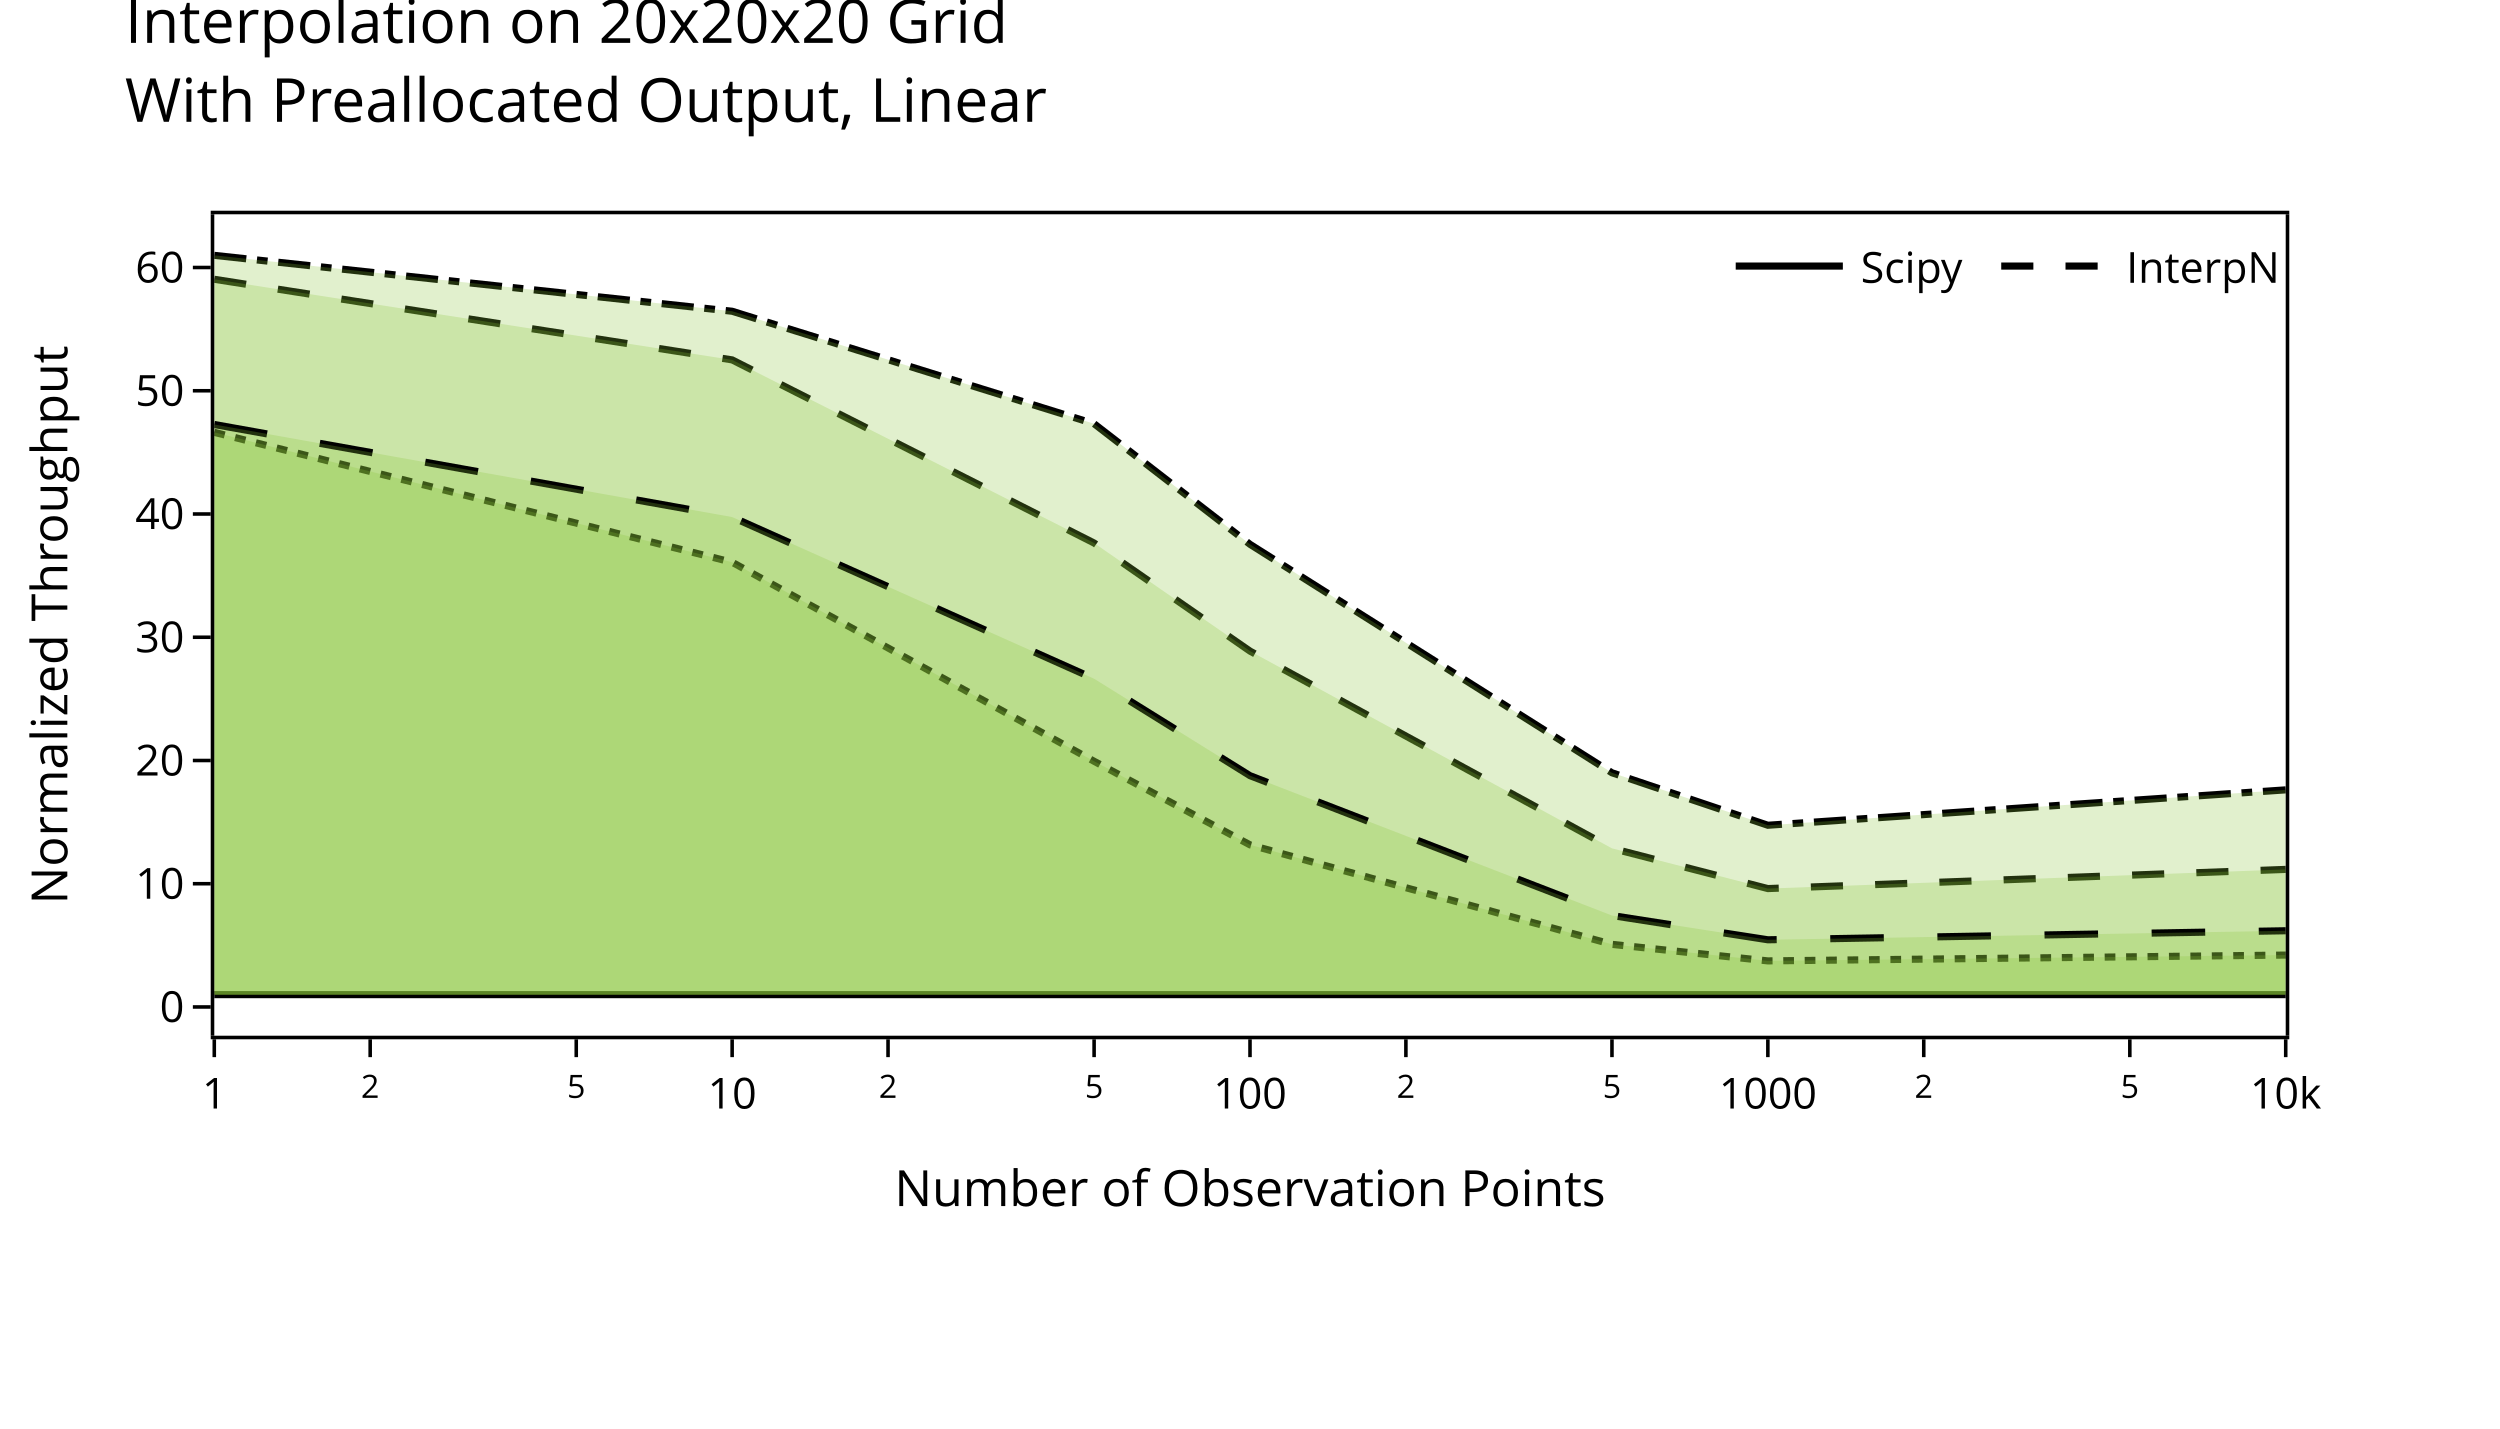
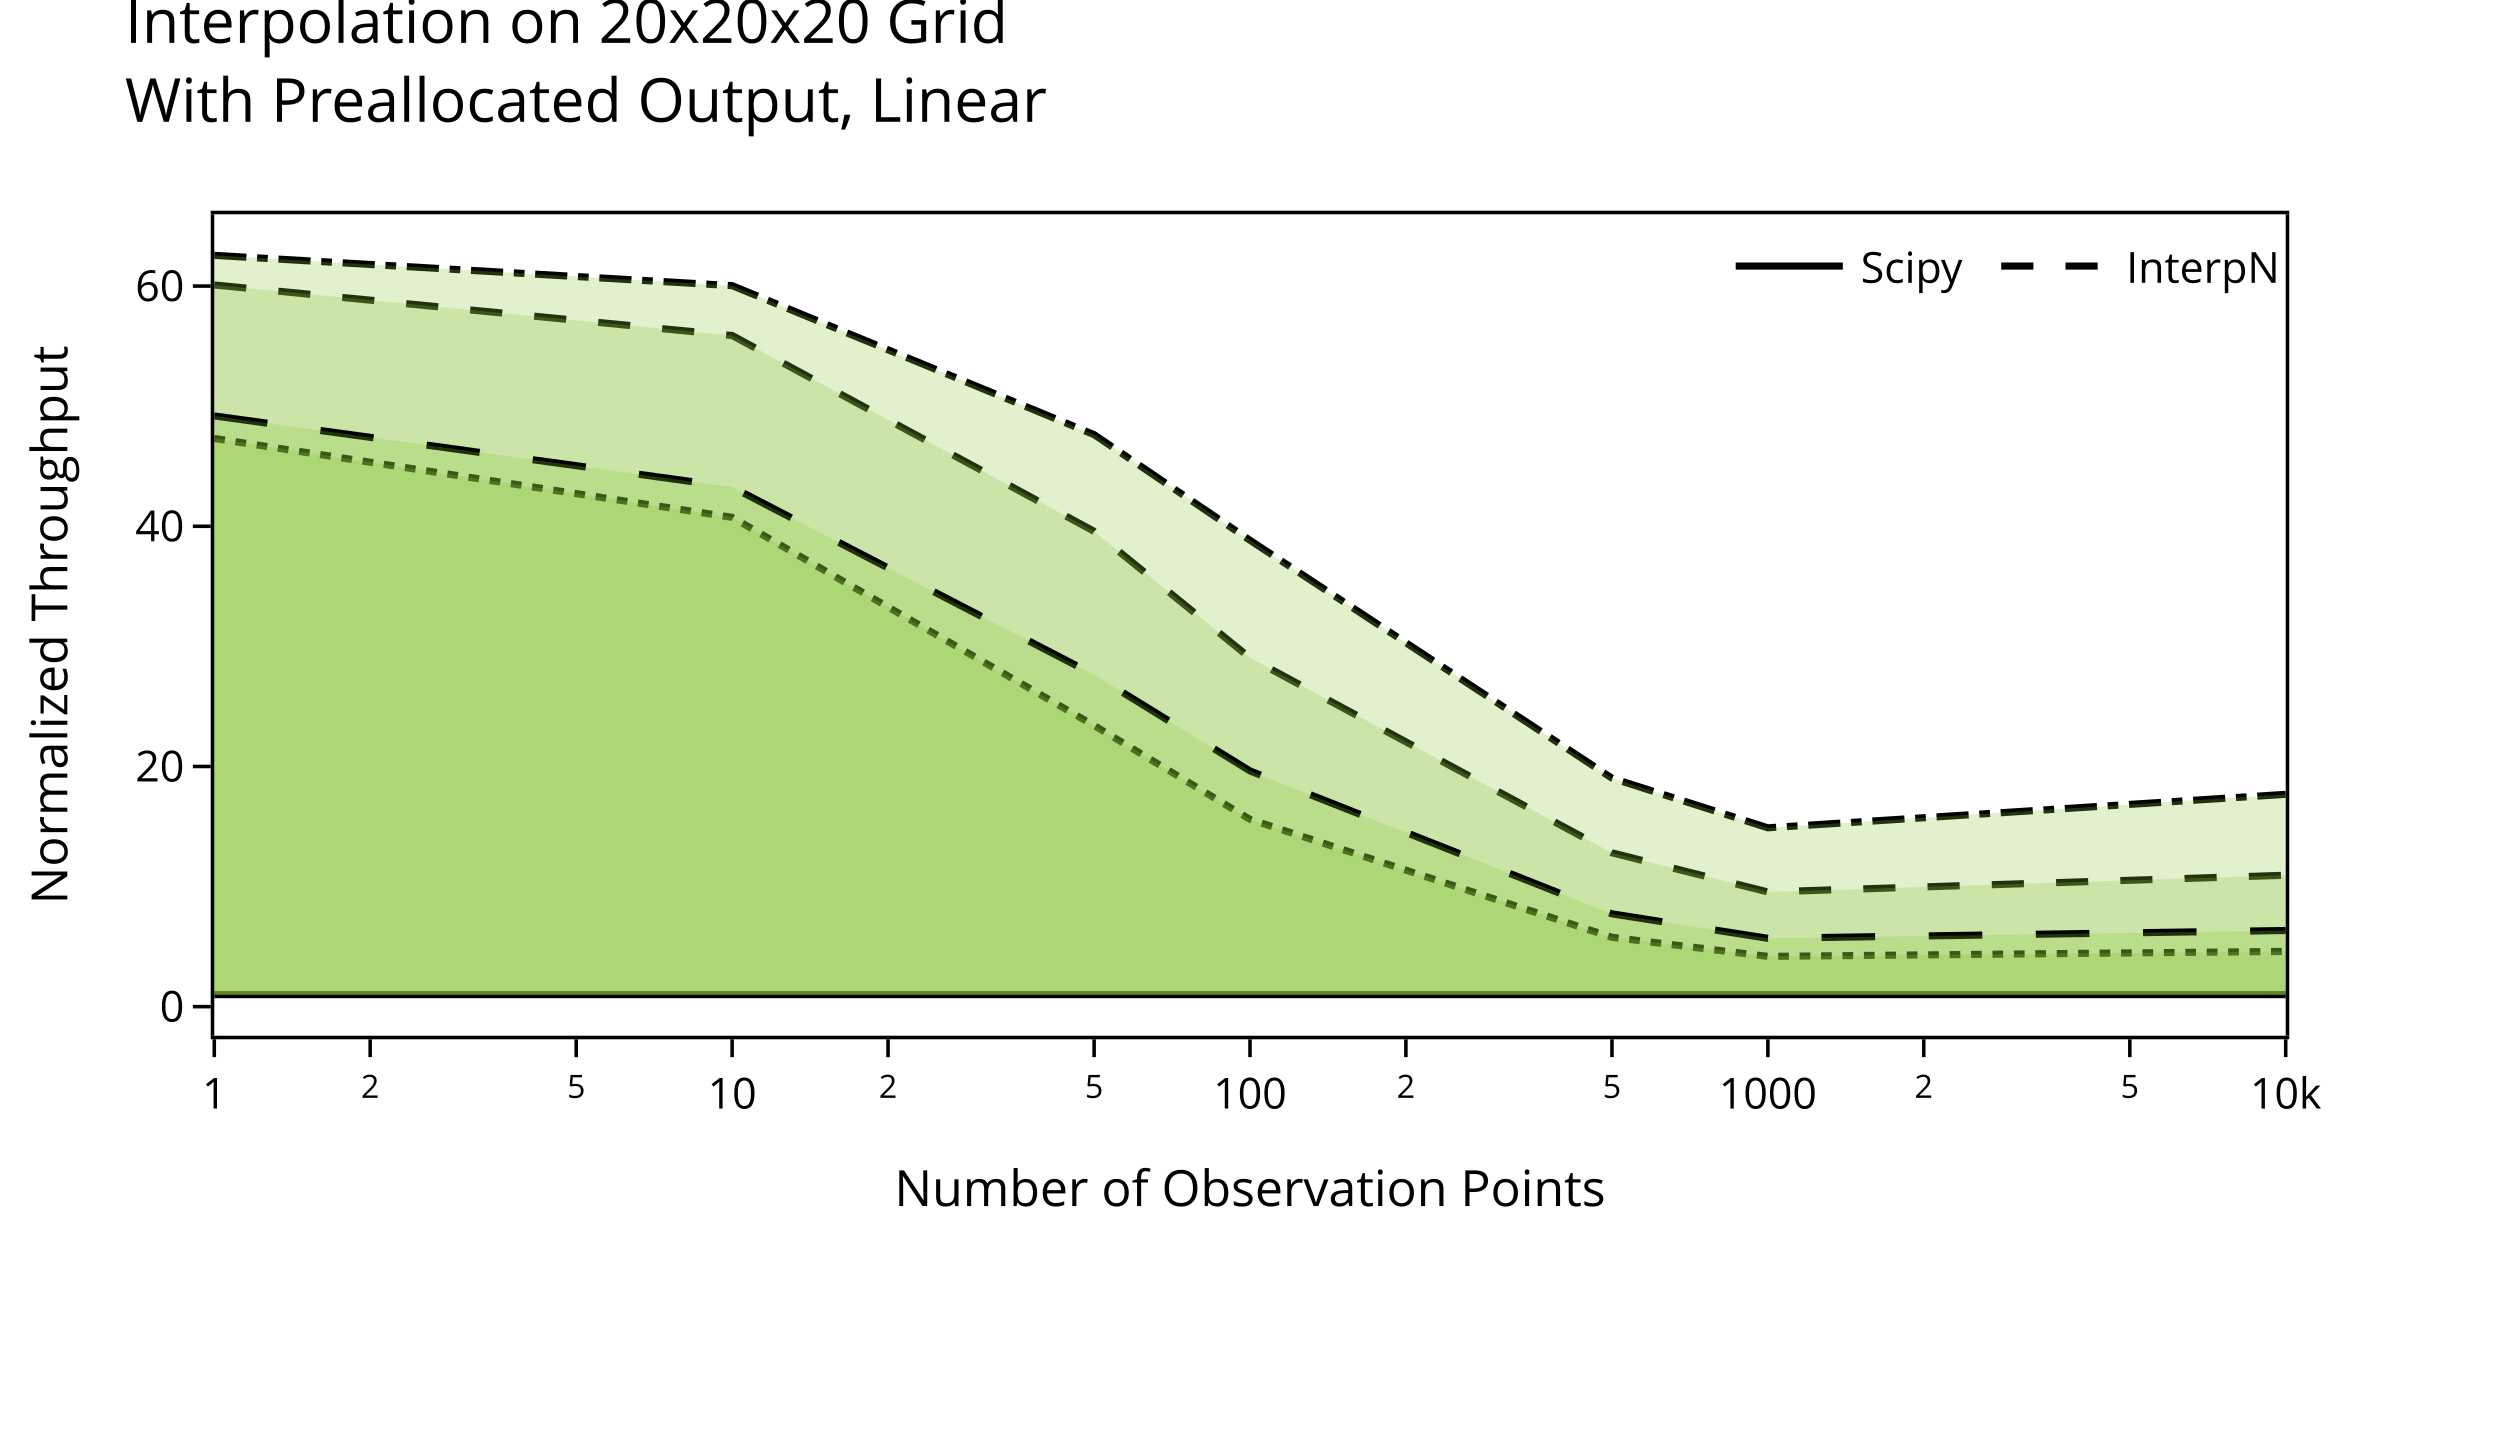
<svg xmlns="http://www.w3.org/2000/svg" class="main-svg" width="700" height="400" style="" viewBox="0 0 700 400">
  <rect x="0" y="0" width="700" height="400" style="fill: rgb(0, 0, 0); fill-opacity: 0;" />
-   <defs id="defs-2c59ed">
+   <defs id="defs-7daf65">
    <g class="clips">
-       <clipPath id="clip2c59edxyplot" class="plotclip">
+       <clipPath id="clip7daf65xyplot" class="plotclip">
        <rect width="580" height="230" />
      </clipPath>
-       <clipPath class="axesclip" id="clip2c59edx">
+       <clipPath class="axesclip" id="clip7daf65x">
        <rect x="60" y="0" width="580" height="400" />
      </clipPath>
-       <clipPath class="axesclip" id="clip2c59edy">
+       <clipPath class="axesclip" id="clip7daf65y">
        <rect x="0" y="60" width="700" height="230" />
      </clipPath>
-       <clipPath class="axesclip" id="clip2c59edxy">
+       <clipPath class="axesclip" id="clip7daf65xy">
        <rect x="60" y="60" width="580" height="230" />
      </clipPath>
    </g>
    <g class="gradients" />
    <g class="patterns" />
  </defs>
  <g class="bglayer">
    <rect class="bg" x="60" y="60" width="580" height="230" style="fill: rgb(0, 0, 0); fill-opacity: 0; stroke-width: 0;" />
  </g>
  <g class="layer-below">
    <g class="imagelayer" />
    <g class="shapelayer" />
  </g>
  <g class="cartesianlayer">
    <g class="subplot xy">
      <g class="layer-subplot">
        <g class="shapelayer" />
        <g class="imagelayer" />
      </g>
      <g class="minor-gridlayer">
        <g class="x" />
        <g class="y" />
      </g>
      <g class="gridlayer">
        <g class="x" />
        <g class="y" />
      </g>
      <g class="zerolinelayer" />
      <g class="layer-between">
        <g class="shapelayer" />
        <g class="imagelayer" />
      </g>
      <path class="xlines-below" />
      <path class="ylines-below" />
      <g class="overlines-below" />
      <g class="xaxislayer-below" />
      <g class="yaxislayer-below" />
      <g class="overaxes-below" />
      <g class="overplot">
-         <g class="xy" transform="translate(60,60)" clip-path="url(#clip2c59edxyplot)">
+         <g class="xy" transform="translate(60,60)" clip-path="url(#clip7daf65xyplot)">
          <g class="scatterlayer mlayer">
-             <g class="trace scatter traceb86ae7" style="stroke-miterlimit: 2; opacity: 1;">
+             <g class="trace scatter tracee3eadf" style="stroke-miterlimit: 2; opacity: 1;">
              <g class="fills" />
              <g class="errorbars" />
              <g class="lines">
                <path class="js-line" d="M0,218.5L580,218.5" style="vector-effect: none; fill: none; stroke: rgb(0, 0, 0); stroke-opacity: 1; stroke-width: 2px; opacity: 1;" />
              </g>
              <g class="points" />
              <g class="text" />
            </g>
-             <g class="trace scatter tracedc1584" style="stroke-miterlimit: 2; opacity: 1;">
-               <g class="fills" />
-               <g class="errorbars" />
-               <g class="lines">
-                 <path class="js-line" d="M0,18.2L145,40.77L246.35,92.05L290,122.31L391.35,177.54L435,188.8L580,183.43" style="vector-effect: none; fill: none; stroke: rgb(0, 0, 0); stroke-opacity: 1; stroke-dasharray: 9px, 9px; stroke-width: 2px; opacity: 1;" />
-               </g>
-               <g class="points" />
-               <g class="text" />
-             </g>
-             <g class="trace scatter trace0d46cb" style="stroke-miterlimit: 2; opacity: 1;">
+             <g class="trace scatter trace5f4429" style="stroke-miterlimit: 2; opacity: 1;">
+               <g class="fills" />
+               <g class="errorbars" />
+               <g class="lines">
+                 <path class="js-line" d="M0,19.79L145,33.94L246.35,88.77L290,124.21L391.35,178.8L435,189.74L580,185.07" style="vector-effect: none; fill: none; stroke: rgb(0, 0, 0); stroke-opacity: 1; stroke-dasharray: 9px, 9px; stroke-width: 2px; opacity: 1;" />
+               </g>
+               <g class="points" />
+               <g class="text" />
+             </g>
+             <g class="trace scatter trace7aad45" style="stroke-miterlimit: 2; opacity: 1;">
              <g class="fills">
                <g>
-                   <path class="js-fill" d="M0,18.2L145,40.77L246.35,92.05L290,122.31L391.35,177.54L435,188.8L580,183.43L580,218.5L435,218.5L0,218.5Z" style="fill: rgb(139, 196, 59); fill-opacity: 0.25; stroke-width: 0;" />
+                   <path class="js-fill" d="M0,19.79L145,33.94L246.35,88.77L290,124.21L391.35,178.8L435,189.74L580,185.07L580,218.5L435,218.5L0,218.5Z" style="fill: rgb(139, 196, 59); fill-opacity: 0.25; stroke-width: 0;" />
                </g>
              </g>
              <g class="errorbars" />
              <g class="lines">
-                 <path class="js-line" d="M0,18.2L145,40.77L246.35,92.05L290,122.31L391.35,177.54L435,188.8L580,183.43L580,218.5L435,218.5L0,218.5" style="vector-effect: none; fill: none; stroke: rgb(0, 204, 150); stroke-opacity: 1; stroke-width: 0px; opacity: 1;" />
-               </g>
-               <g class="points" />
-               <g class="text" />
-             </g>
-             <g class="trace scatter trace9f5bbf" style="stroke-miterlimit: 2; opacity: 1;">
-               <g class="fills" />
-               <g class="errorbars" />
-               <g class="lines">
-                 <path class="js-line" d="M0,61.06L145,97.43L246.35,153.16L290,176.56L391.35,204.42L435,209.05L580,207.42" style="vector-effect: none; fill: none; stroke: rgb(0, 0, 0); stroke-opacity: 1; stroke-dasharray: 3px, 3px; stroke-width: 2px; opacity: 1;" />
-               </g>
-               <g class="points" />
-               <g class="text" />
-             </g>
-             <g class="trace scatter trace67e36e" style="stroke-miterlimit: 2; opacity: 1;">
+                 <path class="js-line" d="M0,19.79L145,33.94L246.35,88.77L290,124.21L391.35,178.8L435,189.74L580,185.07L580,218.5L435,218.5L0,218.5" style="vector-effect: none; fill: none; stroke: rgb(0, 204, 150); stroke-opacity: 1; stroke-width: 0px; opacity: 1;" />
+               </g>
+               <g class="points" />
+               <g class="text" />
+             </g>
+             <g class="trace scatter trace6aef69" style="stroke-miterlimit: 2; opacity: 1;">
+               <g class="fills" />
+               <g class="errorbars" />
+               <g class="lines">
+                 <path class="js-line" d="M0,62.77L145,84.86L246.35,143.15L290,169.43L391.35,202.44L435,207.79L580,206.4" style="vector-effect: none; fill: none; stroke: rgb(0, 0, 0); stroke-opacity: 1; stroke-dasharray: 3px, 3px; stroke-width: 2px; opacity: 1;" />
+               </g>
+               <g class="points" />
+               <g class="text" />
+             </g>
+             <g class="trace scatter traceee9974" style="stroke-miterlimit: 2; opacity: 1;">
              <g class="fills">
                <g>
-                   <path class="js-fill" d="M0,61.06L145,97.43L246.35,153.16L290,176.56L391.35,204.42L435,209.05L580,207.42L580,218.5L435,218.5L0,218.5Z" style="fill: rgb(139, 196, 59); fill-opacity: 0.25; stroke-width: 0;" />
+                   <path class="js-fill" d="M0,62.77L145,84.86L246.35,143.15L290,169.43L391.35,202.44L435,207.79L580,206.4L580,218.5L435,218.5L0,218.5Z" style="fill: rgb(139, 196, 59); fill-opacity: 0.25; stroke-width: 0;" />
                </g>
              </g>
              <g class="errorbars" />
              <g class="lines">
-                 <path class="js-line" d="M0,61.06L145,97.43L246.35,153.16L290,176.56L391.35,204.42L435,209.05L580,207.42L580,218.5L435,218.5L0,218.5" style="vector-effect: none; fill: none; stroke: rgb(255, 161, 90); stroke-opacity: 1; stroke-width: 0px; opacity: 1;" />
-               </g>
-               <g class="points" />
-               <g class="text" />
-             </g>
-             <g class="trace scatter trace9ac0b3" style="stroke-miterlimit: 2; opacity: 1;">
-               <g class="fills" />
-               <g class="errorbars" />
-               <g class="lines">
-                 <path class="js-line" d="M0,11.5L145,27.15L246.35,58.65L290,92.41L391.35,156.38L435,171.07L580,161.16" style="vector-effect: none; fill: none; stroke: rgb(0, 0, 0); stroke-opacity: 1; stroke-dasharray: 9px, 3px, 3px, 3px; stroke-width: 2px; opacity: 1;" />
-               </g>
-               <g class="points" />
-               <g class="text" />
-             </g>
-             <g class="trace scatter traced6a134" style="stroke-miterlimit: 2; opacity: 1;">
+                 <path class="js-line" d="M0,62.77L145,84.86L246.35,143.15L290,169.43L391.35,202.44L435,207.79L580,206.4L580,218.5L435,218.5L0,218.5" style="vector-effect: none; fill: none; stroke: rgb(255, 161, 90); stroke-opacity: 1; stroke-width: 0px; opacity: 1;" />
+               </g>
+               <g class="points" />
+               <g class="text" />
+             </g>
+             <g class="trace scatter trace97a9d7" style="stroke-miterlimit: 2; opacity: 1;">
+               <g class="fills" />
+               <g class="errorbars" />
+               <g class="lines">
+                 <path class="js-line" d="M0,11.5L145,19.98L246.35,61.7L290,91.29L391.35,157.89L435,171.79L580,162.41" style="vector-effect: none; fill: none; stroke: rgb(0, 0, 0); stroke-opacity: 1; stroke-dasharray: 9px, 3px, 3px, 3px; stroke-width: 2px; opacity: 1;" />
+               </g>
+               <g class="points" />
+               <g class="text" />
+             </g>
+             <g class="trace scatter trace230a44" style="stroke-miterlimit: 2; opacity: 1;">
              <g class="fills">
                <g>
-                   <path class="js-fill" d="M0,11.5L145,27.15L246.35,58.65L290,92.41L391.35,156.38L435,171.07L580,161.16L580,218.5L435,218.5L0,218.5Z" style="fill: rgb(139, 196, 59); fill-opacity: 0.25; stroke-width: 0;" />
+                   <path class="js-fill" d="M0,11.5L145,19.98L246.35,61.7L290,91.29L391.35,157.89L435,171.79L580,162.41L580,218.5L435,218.5L0,218.5Z" style="fill: rgb(139, 196, 59); fill-opacity: 0.25; stroke-width: 0;" />
                </g>
              </g>
              <g class="errorbars" />
              <g class="lines">
-                 <path class="js-line" d="M0,11.5L145,27.15L246.35,58.65L290,92.41L391.35,156.38L435,171.07L580,161.16L580,218.5L435,218.5L0,218.5" style="vector-effect: none; fill: none; stroke: rgb(255, 102, 146); stroke-opacity: 1; stroke-width: 0px; opacity: 1;" />
-               </g>
-               <g class="points" />
-               <g class="text" />
-             </g>
-             <g class="trace scatter trace1e8d21" style="stroke-miterlimit: 2; opacity: 1;">
-               <g class="fills" />
-               <g class="errorbars" />
-               <g class="lines">
-                 <path class="js-line" d="M0,58.86L145,84.78L246.35,130.05L290,157.19L391.35,196.35L435,203.14L580,200.61" style="vector-effect: none; fill: none; stroke: rgb(0, 0, 0); stroke-opacity: 1; stroke-dasharray: 15px, 15px; stroke-width: 2px; opacity: 1;" />
-               </g>
-               <g class="points" />
-               <g class="text" />
-             </g>
-             <g class="trace scatter trace9ad0e9" style="stroke-miterlimit: 2; opacity: 1;">
+                 <path class="js-line" d="M0,11.5L145,19.98L246.35,61.7L290,91.29L391.35,157.89L435,171.79L580,162.41L580,218.5L435,218.5L0,218.5" style="vector-effect: none; fill: none; stroke: rgb(255, 102, 146); stroke-opacity: 1; stroke-width: 0px; opacity: 1;" />
+               </g>
+               <g class="points" />
+               <g class="text" />
+             </g>
+             <g class="trace scatter tracee4e91a" style="stroke-miterlimit: 2; opacity: 1;">
+               <g class="fills" />
+               <g class="errorbars" />
+               <g class="lines">
+                 <path class="js-line" d="M0,56.46L145,76.4L246.35,128.95L290,155.86L391.35,195.88L435,202.73L580,200.54" style="vector-effect: none; fill: none; stroke: rgb(0, 0, 0); stroke-opacity: 1; stroke-dasharray: 15px, 15px; stroke-width: 2px; opacity: 1;" />
+               </g>
+               <g class="points" />
+               <g class="text" />
+             </g>
+             <g class="trace scatter tracec590e9" style="stroke-miterlimit: 2; opacity: 1;">
              <g class="fills">
                <g>
-                   <path class="js-fill" d="M0,58.86L145,84.78L246.35,130.05L290,157.19L391.35,196.35L435,203.14L580,200.61L580,218.5L435,218.5L0,218.5Z" style="fill: rgb(139, 196, 59); fill-opacity: 0.25; stroke-width: 0;" />
+                   <path class="js-fill" d="M0,56.46L145,76.4L246.35,128.95L290,155.86L391.35,195.88L435,202.73L580,200.54L580,218.5L435,218.5L0,218.5Z" style="fill: rgb(139, 196, 59); fill-opacity: 0.25; stroke-width: 0;" />
                </g>
              </g>
              <g class="errorbars" />
              <g class="lines">
-                 <path class="js-line" d="M0,58.86L145,84.78L246.35,130.05L290,157.19L391.35,196.35L435,203.14L580,200.61L580,218.5L435,218.5L0,218.5" style="vector-effect: none; fill: none; stroke: rgb(255, 151, 255); stroke-opacity: 1; stroke-width: 0px; opacity: 1;" />
+                 <path class="js-line" d="M0,56.46L145,76.4L246.35,128.95L290,155.86L391.35,195.88L435,202.73L580,200.54L580,218.5L435,218.5L0,218.5" style="vector-effect: none; fill: none; stroke: rgb(255, 151, 255); stroke-opacity: 1; stroke-width: 0px; opacity: 1;" />
              </g>
              <g class="points" />
              <g class="text" />
            </g>
          </g>
        </g>
      </g>
      <path class="xlines-above crisp" d="M59,290.5H641M59,59.5H641" style="fill: none; stroke-width: 1px; stroke: rgb(0, 0, 0); stroke-opacity: 1;" />
      <path class="ylines-above crisp" d="M59.5,60V290M640.5,60V290" style="fill: none; stroke-width: 1px; stroke: rgb(0, 0, 0); stroke-opacity: 1;" />
      <g class="overlines-above" />
      <g class="xaxislayer-above">
        <path class="xtick ticks crisp" d="M0,291v5" transform="translate(60,0)" style="stroke: rgb(0, 0, 0); stroke-opacity: 1; stroke-width: 1px;" />
        <path class="xtick ticks crisp" d="M0,291v5" transform="translate(103.65,0)" style="stroke: rgb(0, 0, 0); stroke-opacity: 1; stroke-width: 1px;" />
        <path class="xtick ticks crisp" d="M0,291v5" transform="translate(161.35,0)" style="stroke: rgb(0, 0, 0); stroke-opacity: 1; stroke-width: 1px;" />
        <path class="xtick ticks crisp" d="M0,291v5" transform="translate(205,0)" style="stroke: rgb(0, 0, 0); stroke-opacity: 1; stroke-width: 1px;" />
        <path class="xtick ticks crisp" d="M0,291v5" transform="translate(248.65,0)" style="stroke: rgb(0, 0, 0); stroke-opacity: 1; stroke-width: 1px;" />
        <path class="xtick ticks crisp" d="M0,291v5" transform="translate(306.35,0)" style="stroke: rgb(0, 0, 0); stroke-opacity: 1; stroke-width: 1px;" />
        <path class="xtick ticks crisp" d="M0,291v5" transform="translate(350,0)" style="stroke: rgb(0, 0, 0); stroke-opacity: 1; stroke-width: 1px;" />
        <path class="xtick ticks crisp" d="M0,291v5" transform="translate(393.65,0)" style="stroke: rgb(0, 0, 0); stroke-opacity: 1; stroke-width: 1px;" />
        <path class="xtick ticks crisp" d="M0,291v5" transform="translate(451.35,0)" style="stroke: rgb(0, 0, 0); stroke-opacity: 1; stroke-width: 1px;" />
        <path class="xtick ticks crisp" d="M0,291v5" transform="translate(495,0)" style="stroke: rgb(0, 0, 0); stroke-opacity: 1; stroke-width: 1px;" />
        <path class="xtick ticks crisp" d="M0,291v5" transform="translate(538.65,0)" style="stroke: rgb(0, 0, 0); stroke-opacity: 1; stroke-width: 1px;" />
        <path class="xtick ticks crisp" d="M0,291v5" transform="translate(596.35,0)" style="stroke: rgb(0, 0, 0); stroke-opacity: 1; stroke-width: 1px;" />
        <path class="xtick ticks crisp" d="M0,291v5" transform="translate(640,0)" style="stroke: rgb(0, 0, 0); stroke-opacity: 1; stroke-width: 1px;" />
        <g class="xtick">
          <text text-anchor="middle" x="0" y="310.4" transform="translate(60,0)" style="font-family: 'Open Sans', verdana, arial, sans-serif; font-size: 12px; fill: rgb(0, 0, 0); fill-opacity: 1; white-space: pre; opacity: 1;">1</text>
        </g>
        <g class="xtick">
          <text text-anchor="middle" x="0" y="307.4" style="font-family: 'Open Sans', verdana, arial, sans-serif; font-size: 9px; fill: rgb(0, 0, 0); fill-opacity: 1; white-space: pre; opacity: 1;" transform="translate(103.65,0)">2</text>
        </g>
        <g class="xtick">
          <text text-anchor="middle" x="0" y="307.4" style="font-family: 'Open Sans', verdana, arial, sans-serif; font-size: 9px; fill: rgb(0, 0, 0); fill-opacity: 1; white-space: pre; opacity: 1;" transform="translate(161.35,0)">5</text>
        </g>
        <g class="xtick">
          <text text-anchor="middle" x="0" y="310.4" style="font-family: 'Open Sans', verdana, arial, sans-serif; font-size: 12px; fill: rgb(0, 0, 0); fill-opacity: 1; white-space: pre; opacity: 1;" transform="translate(205,0)">10</text>
        </g>
        <g class="xtick">
          <text text-anchor="middle" x="0" y="307.4" style="font-family: 'Open Sans', verdana, arial, sans-serif; font-size: 9px; fill: rgb(0, 0, 0); fill-opacity: 1; white-space: pre; opacity: 1;" transform="translate(248.65,0)">2</text>
        </g>
        <g class="xtick">
          <text text-anchor="middle" x="0" y="307.4" style="font-family: 'Open Sans', verdana, arial, sans-serif; font-size: 9px; fill: rgb(0, 0, 0); fill-opacity: 1; white-space: pre; opacity: 1;" transform="translate(306.35,0)">5</text>
        </g>
        <g class="xtick">
          <text text-anchor="middle" x="0" y="310.4" style="font-family: 'Open Sans', verdana, arial, sans-serif; font-size: 12px; fill: rgb(0, 0, 0); fill-opacity: 1; white-space: pre; opacity: 1;" transform="translate(350,0)">100</text>
        </g>
        <g class="xtick">
          <text text-anchor="middle" x="0" y="307.4" style="font-family: 'Open Sans', verdana, arial, sans-serif; font-size: 9px; fill: rgb(0, 0, 0); fill-opacity: 1; white-space: pre; opacity: 1;" transform="translate(393.65,0)">2</text>
        </g>
        <g class="xtick">
          <text text-anchor="middle" x="0" y="307.4" style="font-family: 'Open Sans', verdana, arial, sans-serif; font-size: 9px; fill: rgb(0, 0, 0); fill-opacity: 1; white-space: pre; opacity: 1;" transform="translate(451.35,0)">5</text>
        </g>
        <g class="xtick">
          <text text-anchor="middle" x="0" y="310.4" style="font-family: 'Open Sans', verdana, arial, sans-serif; font-size: 12px; fill: rgb(0, 0, 0); fill-opacity: 1; white-space: pre; opacity: 1;" transform="translate(495,0)">1000</text>
        </g>
        <g class="xtick">
          <text text-anchor="middle" x="0" y="307.4" style="font-family: 'Open Sans', verdana, arial, sans-serif; font-size: 9px; fill: rgb(0, 0, 0); fill-opacity: 1; white-space: pre; opacity: 1;" transform="translate(538.65,0)">2</text>
        </g>
        <g class="xtick">
          <text text-anchor="middle" x="0" y="307.4" style="font-family: 'Open Sans', verdana, arial, sans-serif; font-size: 9px; fill: rgb(0, 0, 0); fill-opacity: 1; white-space: pre; opacity: 1;" transform="translate(596.35,0)">5</text>
        </g>
        <g class="xtick">
          <text text-anchor="middle" x="0" y="310.4" style="font-family: 'Open Sans', verdana, arial, sans-serif; font-size: 12px; fill: rgb(0, 0, 0); fill-opacity: 1; white-space: pre; opacity: 1;" transform="translate(640,0)">10k</text>
        </g>
      </g>
      <g class="yaxislayer-above">
-         <path class="ytick ticks crisp" d="M59,0h-5" transform="translate(0,281.95)" style="stroke: rgb(0, 0, 0); stroke-opacity: 1; stroke-width: 1px;" />
-         <path class="ytick ticks crisp" d="M59,0h-5" transform="translate(0,247.44)" style="stroke: rgb(0, 0, 0); stroke-opacity: 1; stroke-width: 1px;" />
-         <path class="ytick ticks crisp" d="M59,0h-5" transform="translate(0,212.94)" style="stroke: rgb(0, 0, 0); stroke-opacity: 1; stroke-width: 1px;" />
-         <path class="ytick ticks crisp" d="M59,0h-5" transform="translate(0,178.43)" style="stroke: rgb(0, 0, 0); stroke-opacity: 1; stroke-width: 1px;" />
-         <path class="ytick ticks crisp" d="M59,0h-5" transform="translate(0,143.92)" style="stroke: rgb(0, 0, 0); stroke-opacity: 1; stroke-width: 1px;" />
-         <path class="ytick ticks crisp" d="M59,0h-5" transform="translate(0,109.41)" style="stroke: rgb(0, 0, 0); stroke-opacity: 1; stroke-width: 1px;" />
-         <path class="ytick ticks crisp" d="M59,0h-5" transform="translate(0,74.9)" style="stroke: rgb(0, 0, 0); stroke-opacity: 1; stroke-width: 1px;" />
+         <path class="ytick ticks crisp" d="M59,0h-5" transform="translate(0,281.86)" style="stroke: rgb(0, 0, 0); stroke-opacity: 1; stroke-width: 1px;" />
+         <path class="ytick ticks crisp" d="M59,0h-5" transform="translate(0,214.61)" style="stroke: rgb(0, 0, 0); stroke-opacity: 1; stroke-width: 1px;" />
+         <path class="ytick ticks crisp" d="M59,0h-5" transform="translate(0,147.36)" style="stroke: rgb(0, 0, 0); stroke-opacity: 1; stroke-width: 1px;" />
+         <path class="ytick ticks crisp" d="M59,0h-5" transform="translate(0,80.1)" style="stroke: rgb(0, 0, 0); stroke-opacity: 1; stroke-width: 1px;" />
        <g class="ytick">
-           <text text-anchor="end" x="51.6" y="4.2" transform="translate(0,281.95)" style="font-family: 'Open Sans', verdana, arial, sans-serif; font-size: 12px; fill: rgb(0, 0, 0); fill-opacity: 1; white-space: pre; opacity: 1;">0</text>
+           <text text-anchor="end" x="51.6" y="4.2" transform="translate(0,281.86)" style="font-family: 'Open Sans', verdana, arial, sans-serif; font-size: 12px; fill: rgb(0, 0, 0); fill-opacity: 1; white-space: pre; opacity: 1;">0</text>
        </g>
        <g class="ytick">
-           <text text-anchor="end" x="51.6" y="4.2" style="font-family: 'Open Sans', verdana, arial, sans-serif; font-size: 12px; fill: rgb(0, 0, 0); fill-opacity: 1; white-space: pre; opacity: 1;" transform="translate(0,247.44)">10</text>
+           <text text-anchor="end" x="51.6" y="4.2" style="font-family: 'Open Sans', verdana, arial, sans-serif; font-size: 12px; fill: rgb(0, 0, 0); fill-opacity: 1; white-space: pre; opacity: 1;" transform="translate(0,214.61)">20</text>
        </g>
        <g class="ytick">
-           <text text-anchor="end" x="51.6" y="4.2" style="font-family: 'Open Sans', verdana, arial, sans-serif; font-size: 12px; fill: rgb(0, 0, 0); fill-opacity: 1; white-space: pre; opacity: 1;" transform="translate(0,212.94)">20</text>
+           <text text-anchor="end" x="51.6" y="4.2" style="font-family: 'Open Sans', verdana, arial, sans-serif; font-size: 12px; fill: rgb(0, 0, 0); fill-opacity: 1; white-space: pre; opacity: 1;" transform="translate(0,147.36)">40</text>
        </g>
        <g class="ytick">
-           <text text-anchor="end" x="51.6" y="4.2" style="font-family: 'Open Sans', verdana, arial, sans-serif; font-size: 12px; fill: rgb(0, 0, 0); fill-opacity: 1; white-space: pre; opacity: 1;" transform="translate(0,178.43)">30</text>
-         </g>
-         <g class="ytick">
-           <text text-anchor="end" x="51.6" y="4.2" style="font-family: 'Open Sans', verdana, arial, sans-serif; font-size: 12px; fill: rgb(0, 0, 0); fill-opacity: 1; white-space: pre; opacity: 1;" transform="translate(0,143.92)">40</text>
-         </g>
-         <g class="ytick">
-           <text text-anchor="end" x="51.6" y="4.2" style="font-family: 'Open Sans', verdana, arial, sans-serif; font-size: 12px; fill: rgb(0, 0, 0); fill-opacity: 1; white-space: pre; opacity: 1;" transform="translate(0,109.41)">50</text>
-         </g>
-         <g class="ytick">
-           <text text-anchor="end" x="51.6" y="4.2" style="font-family: 'Open Sans', verdana, arial, sans-serif; font-size: 12px; fill: rgb(0, 0, 0); fill-opacity: 1; white-space: pre; opacity: 1;" transform="translate(0,74.9)">60</text>
+           <text text-anchor="end" x="51.6" y="4.2" style="font-family: 'Open Sans', verdana, arial, sans-serif; font-size: 12px; fill: rgb(0, 0, 0); fill-opacity: 1; white-space: pre; opacity: 1;" transform="translate(0,80.1)">60</text>
        </g>
      </g>
      <g class="overaxes-above" />
    </g>
  </g>
  <g class="polarlayer" />
  <g class="smithlayer" />
  <g class="ternarylayer" />
  <g class="geolayer" />
  <g class="funnelarealayer" />
  <g class="pielayer" />
  <g class="iciclelayer" />
  <g class="treemaplayer" />
  <g class="sunburstlayer" />
  <g class="glimages" />
-   <defs id="topdefs-2c59ed">
+   <defs id="topdefs-7daf65">
    <g class="clips" />
-     <clipPath id="legend2c59ed">
+     <clipPath id="legend7daf65">
      <rect width="159" height="29" x="0" y="0" />
    </clipPath>
  </defs>
  <g class="layer-above">
    <g class="imagelayer" />
    <g class="shapelayer" />
  </g>
  <g class="infolayer">
    <g class="legend" pointer-events="all" transform="translate(481,60)">
      <rect class="bg" shape-rendering="crispEdges" width="159" height="29" x="0" y="0" style="stroke: rgb(68, 68, 68); stroke-opacity: 1; fill: rgb(0, 0, 0); fill-opacity: 0; stroke-width: 0px;" />
-       <g class="scrollbox" transform="" clip-path="url(#legend2c59ed)">
+       <g class="scrollbox" transform="" clip-path="url(#legend7daf65)">
        <g class="groups">
          <g class="traces" transform="translate(0,14.5)" style="opacity: 1;">
            <text class="legendtext" text-anchor="start" x="40" y="4.68" style="font-family: 'Open Sans', verdana, arial, sans-serif; font-size: 12px; fill: rgb(0, 0, 0); fill-opacity: 1; white-space: pre;">Scipy</text>
            <g class="layers" style="opacity: 1;">
              <g class="legendfill" />
              <g class="legendlines">
                <path class="js-line" d="M5,0h30" style="fill: none; stroke: rgb(0, 0, 0); stroke-opacity: 1; stroke-width: 2px;" />
              </g>
              <g class="legendsymbols">
                <g class="legendpoints" />
              </g>
            </g>
            <rect class="legendtoggle" x="0" y="-9.5" width="71.844" height="19" style="fill: rgb(0, 0, 0); fill-opacity: 0;" />
          </g>
          <g class="traces" transform="translate(74.34375,14.5)" style="opacity: 1;">
            <text class="legendtext" text-anchor="start" x="40" y="4.68" style="font-family: 'Open Sans', verdana, arial, sans-serif; font-size: 12px; fill: rgb(0, 0, 0); fill-opacity: 1; white-space: pre;">InterpN</text>
            <g class="layers" style="opacity: 1;">
              <g class="legendfill" />
              <g class="legendlines">
                <path class="js-line" d="M5,0h30" style="fill: none; stroke: rgb(0, 0, 0); stroke-opacity: 1; stroke-dasharray: 9px, 9px; stroke-width: 2px;" />
              </g>
              <g class="legendsymbols">
                <g class="legendpoints" />
              </g>
            </g>
            <rect class="legendtoggle" x="0" y="-9.5" width="81.859" height="19" style="fill: rgb(0, 0, 0); fill-opacity: 0;" />
          </g>
        </g>
      </g>
      <rect class="scrollbar" rx="20" ry="3" width="0" height="0" x="0" y="0" style="fill: rgb(128, 139, 164); fill-opacity: 1;" />
    </g>
    <g class="g-gtitle">
      <text class="gtitle" x="35" y="12" text-anchor="start" dy="0.7em" style="opacity: 1; font-family: 'Open Sans', verdana, arial, sans-serif; font-size: 17px; fill: rgb(0, 0, 0); fill-opacity: 1; white-space: pre;">
        <tspan class="line" dy="0em" x="35" y="12">Interpolation on 20x20x20 Grid</tspan>
        <tspan class="line" dy="1.3em" x="35" y="12">With Preallocated Output, Linear</tspan>
      </text>
    </g>
    <g class="g-xtitle">
      <text class="xtitle" x="350" y="337.706" text-anchor="middle" style="opacity: 1; font-family: 'Open Sans', verdana, arial, sans-serif; font-size: 14px; fill: rgb(0, 0, 0); fill-opacity: 1; white-space: pre;">Number of Observation Points</text>
    </g>
    <g class="g-ytitle">
      <text class="ytitle" transform="rotate(-90,18.85,175)" x="18.85" y="175" text-anchor="middle" style="opacity: 1; font-family: 'Open Sans', verdana, arial, sans-serif; font-size: 14px; fill: rgb(0, 0, 0); fill-opacity: 1; white-space: pre;">Normalized Throughput</text>
    </g>
  </g>
</svg>
